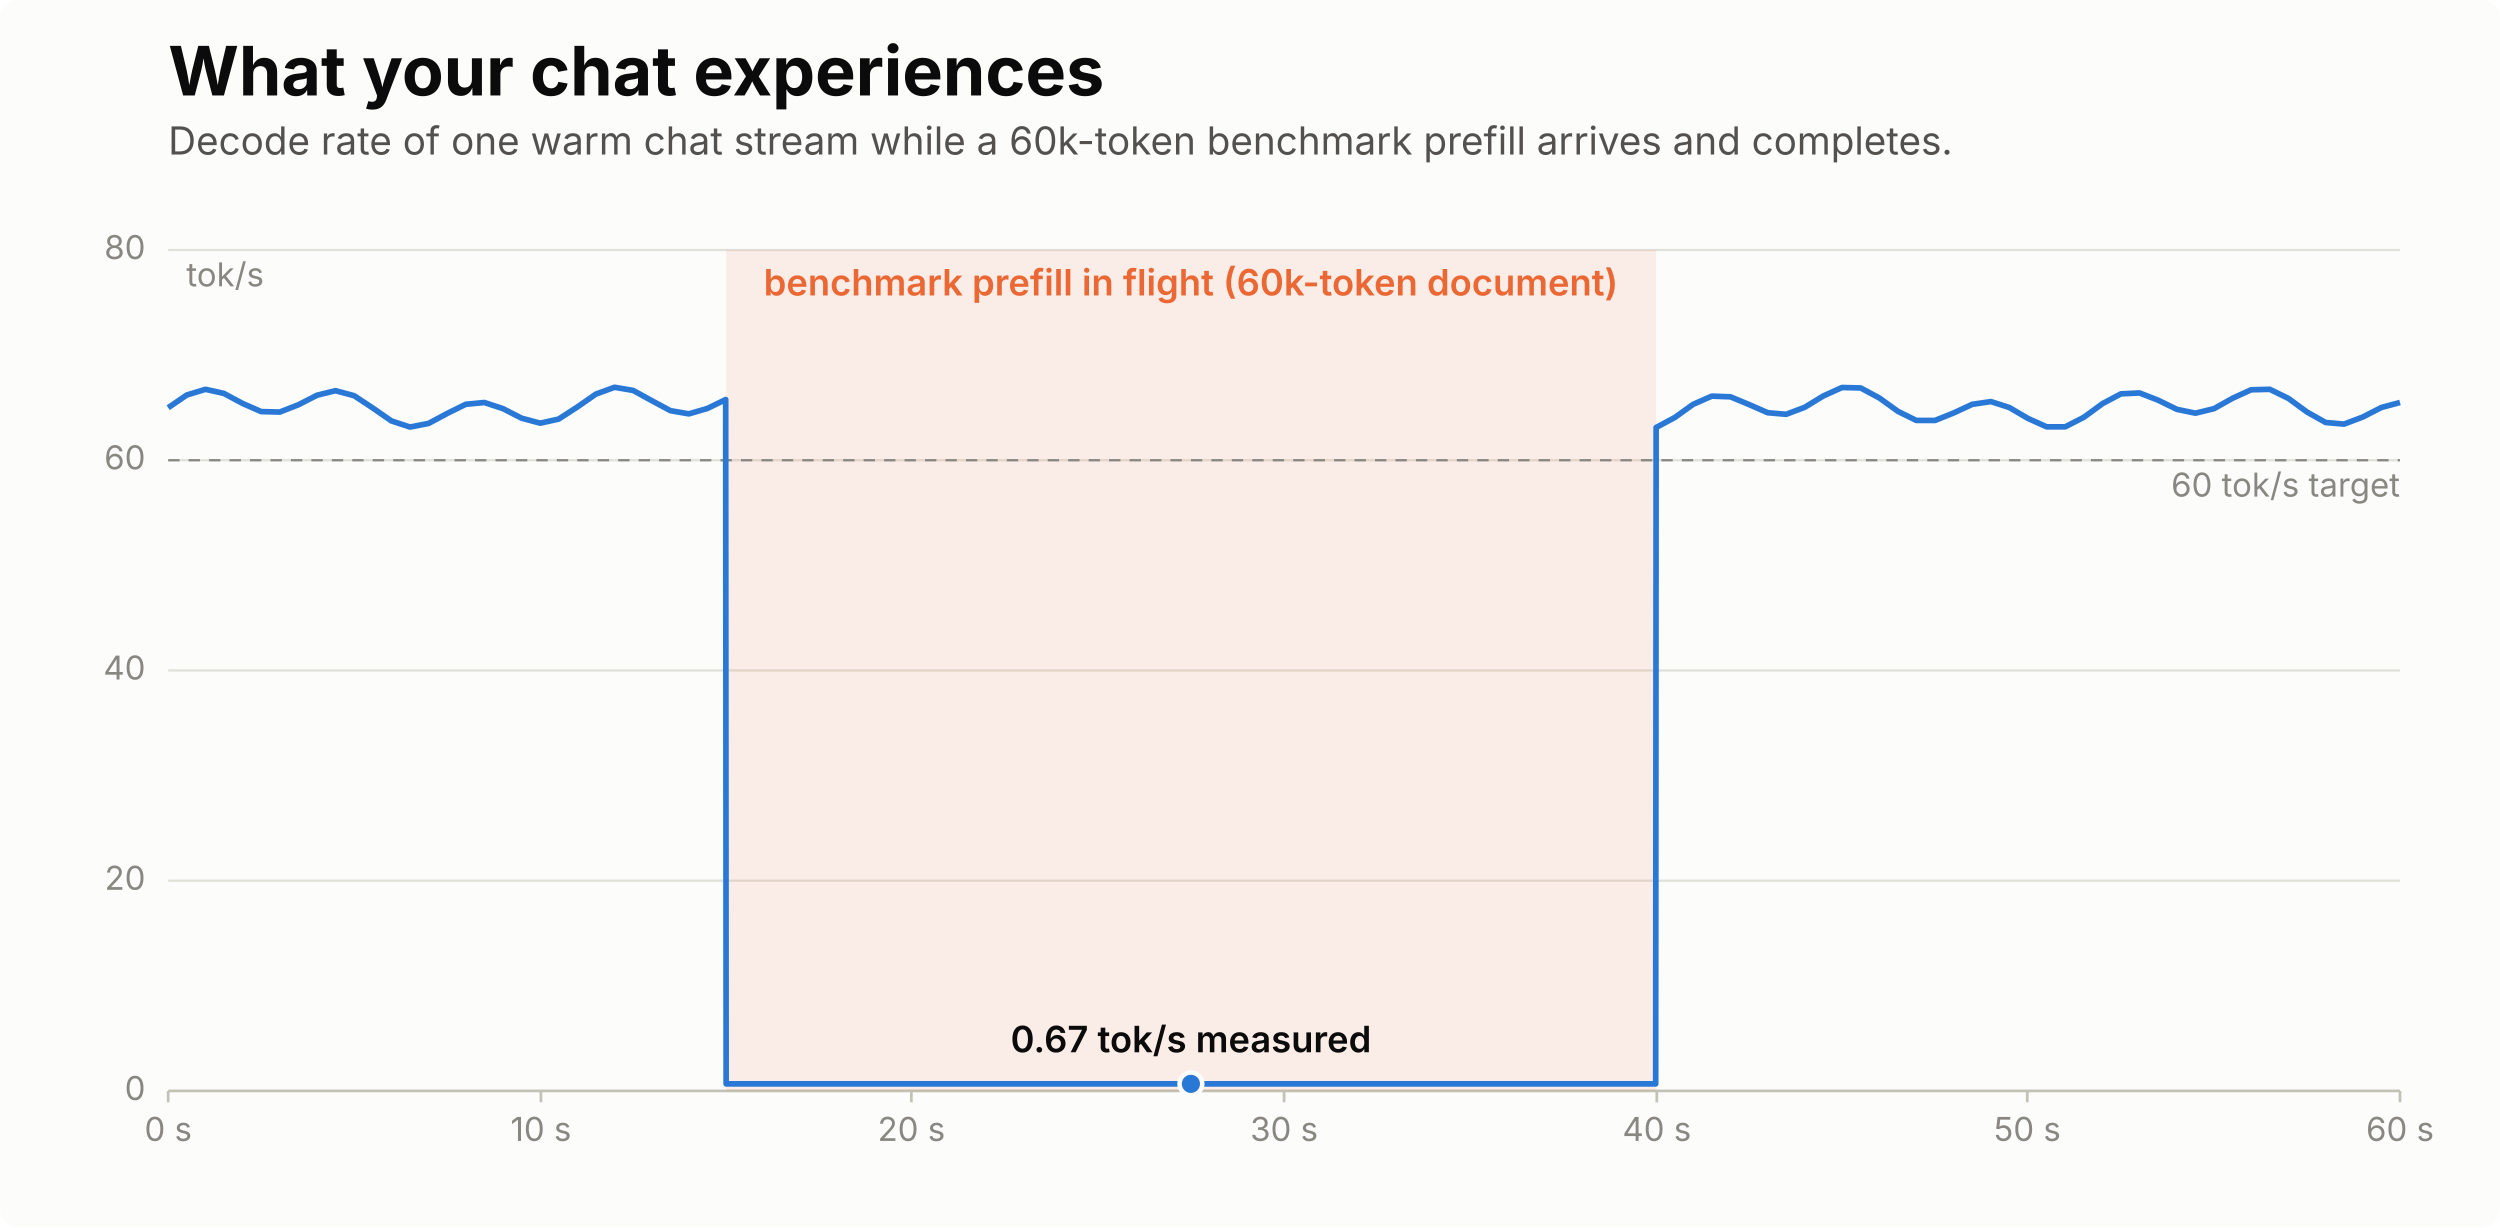
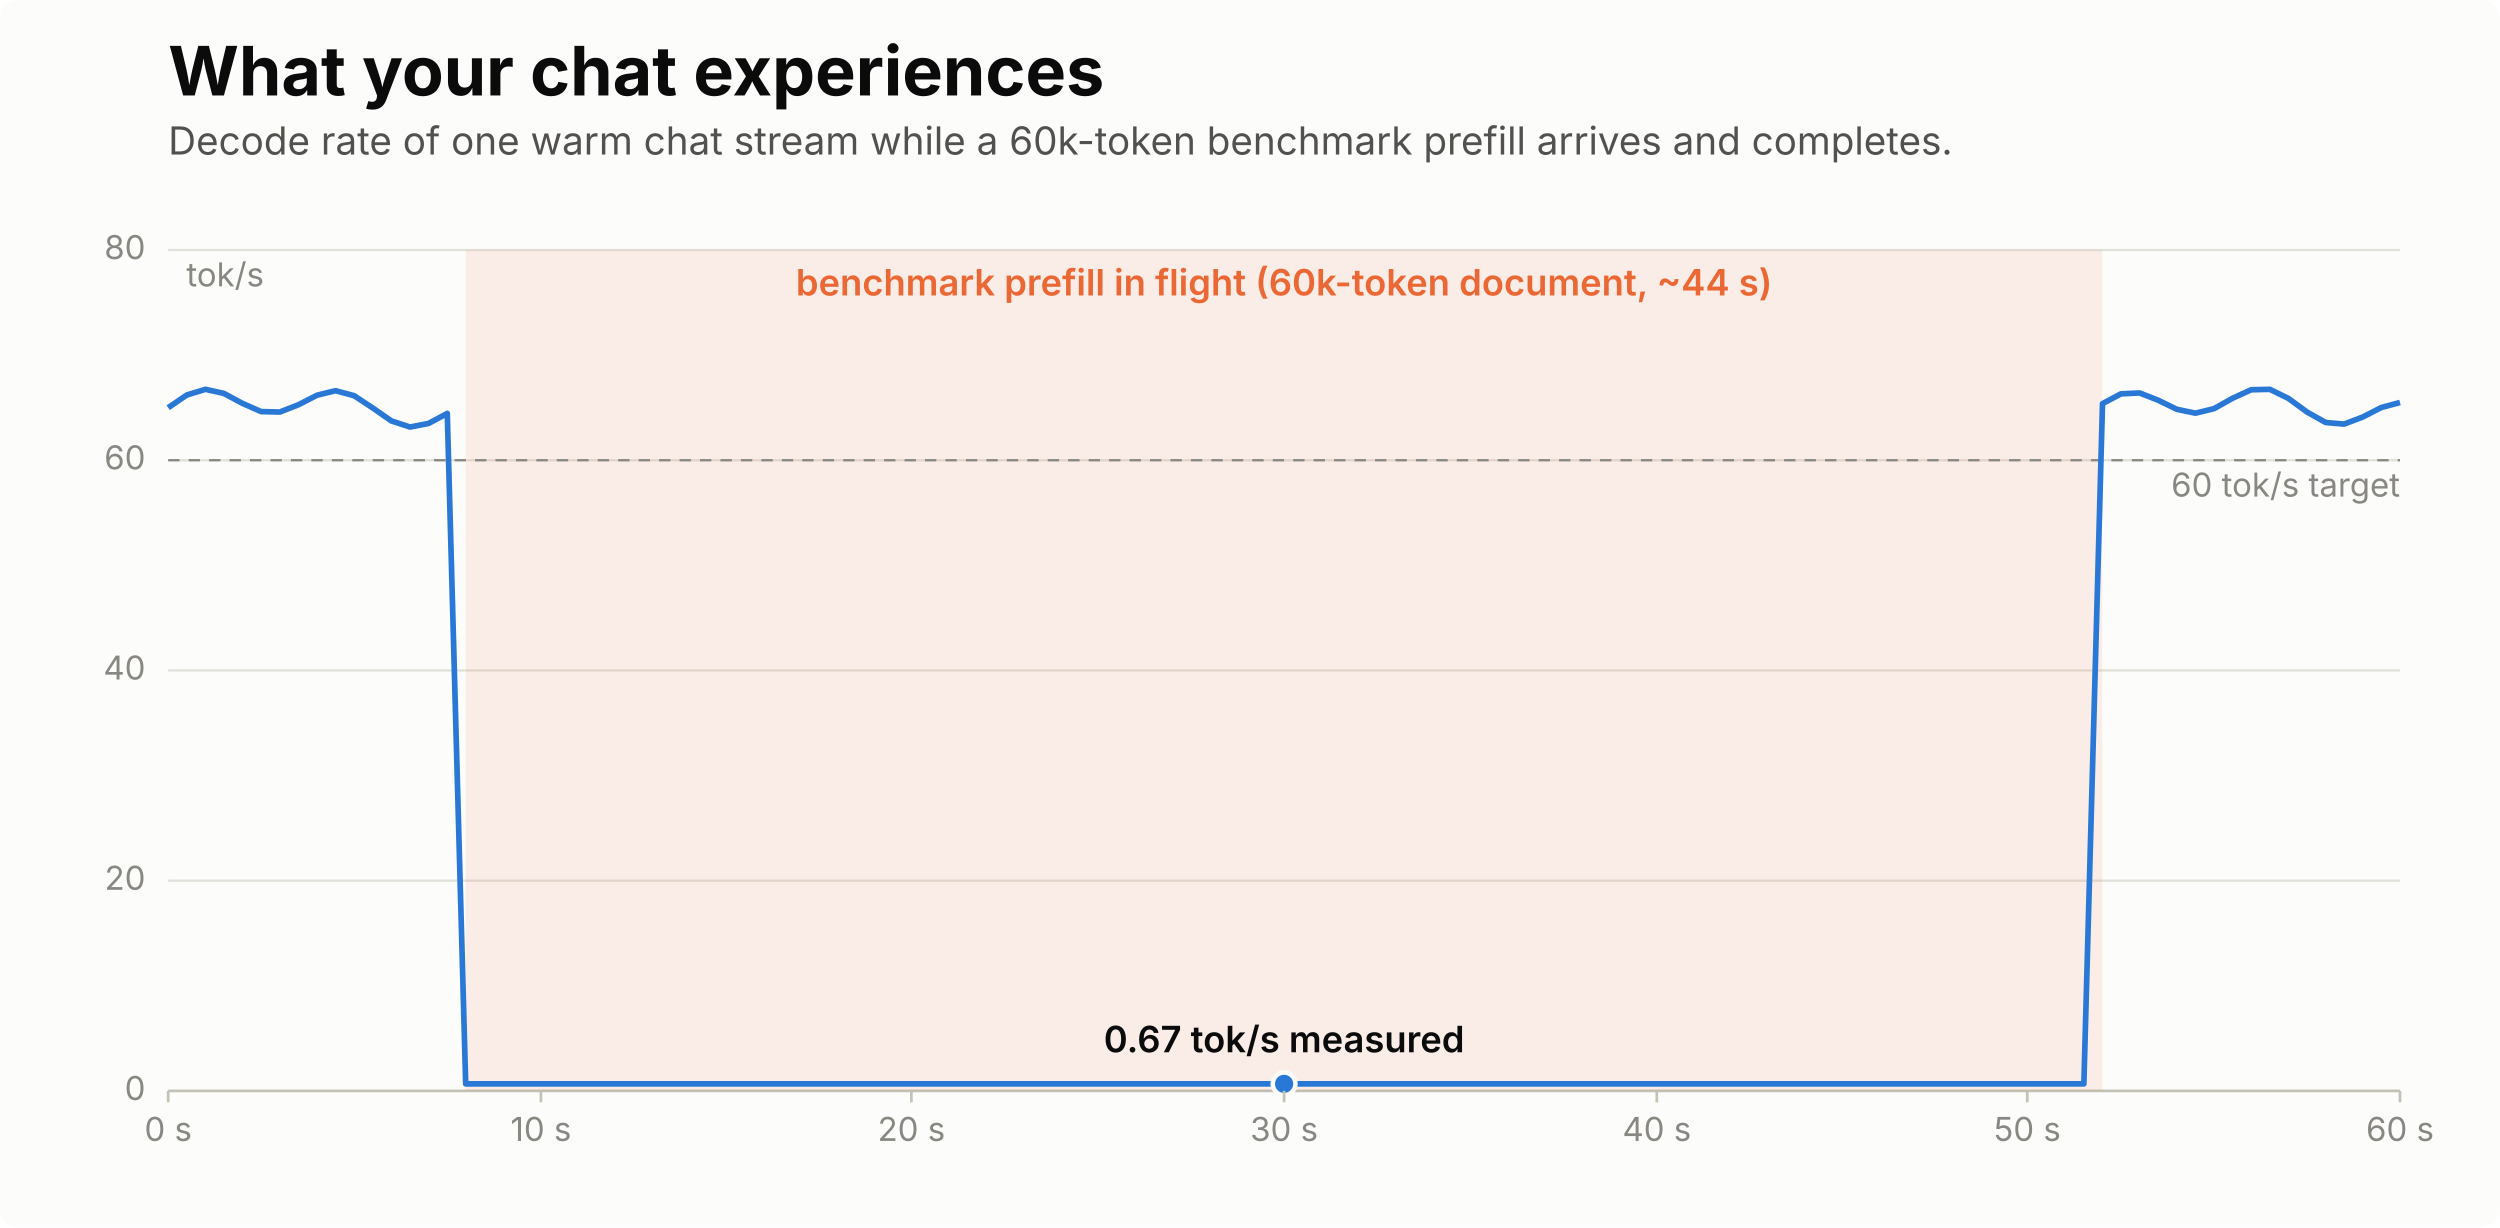
<svg xmlns="http://www.w3.org/2000/svg" width="1100" height="540" viewBox="0 0 1100 540">
  <rect width="100%" height="100%" fill="#fcfcfb" rx="8" />
  <style>
text { font-family: -apple-system, BlinkMacSystemFont, "Segoe UI", sans-serif; fill: #52514e; font-size: 16px; }
.title { font-size: 30px; font-weight: 700; fill: #0b0b0b; }
.subtitle { font-size: 17px; fill: #52514e; }
.lab { fill: #0b0b0b; font-weight: 600; }
.tick { font-size: 14.5px; fill: #898781; }
.onmark { font-weight: 600; font-size: 15px; }
.axis { stroke: #c3c2b7; stroke-width: 1.2; }
.grid { stroke: #e1e0d9; stroke-width: 1; }
.leader { stroke: #898781; stroke-width: 1; }
</style>
  <text class="title" x="74" y="42">What your chat experiences</text>
  <text class="subtitle" x="74" y="68">Decode rate of one warm chat stream while a 60k-token benchmark prefill arrives and completes.</text>
  <line class="axis" x1="74" y1="480.0" x2="1056" y2="480.0" />
  <text class="tick" x="64" y="484.0" text-anchor="end">0</text>
  <line class="grid" x1="74" y1="387.5" x2="1056" y2="387.5" />
  <text class="tick" x="64" y="391.5" text-anchor="end">20</text>
  <line class="grid" x1="74" y1="295.0" x2="1056" y2="295.0" />
  <text class="tick" x="64" y="299.0" text-anchor="end">40</text>
  <line class="grid" x1="74" y1="202.5" x2="1056" y2="202.5" />
  <text class="tick" x="64" y="206.5" text-anchor="end">60</text>
  <line class="grid" x1="74" y1="110.0" x2="1056" y2="110.0" />
  <text class="tick" x="64" y="114.0" text-anchor="end">80</text>
  <text class="tick" x="82" y="126">tok/s</text>
-   <rect x="319.5" y="110" width="409.2" height="370" fill="rgba(235,104,52,0.10)" />
-   <text class="lab" x="524" y="130" text-anchor="middle" style="fill:#eb6834">benchmark prefill in flight (60k-token document)</text>
+   <rect x="204.9" y="110" width="720.1" height="370" fill="rgba(235,104,52,0.10)" />
+   <text class="lab" x="565" y="130" text-anchor="middle" style="fill:#eb6834">benchmark prefill in flight (60k-token document, ~44 s)</text>
  <line x1="74" y1="202.5" x2="1056" y2="202.5" stroke="#898781" stroke-width="1" stroke-dasharray="5 4" />
  <text class="tick" x="1056" y="218.5" text-anchor="end">60 tok/s target</text>
-   <path d="M74.0 179.4 L82.2 173.8 L90.4 171.3 L98.5 173.1 L106.7 177.5 L114.9 181.1 L123.1 181.3 L131.3 178.1 L139.5 173.9 L147.6 171.9 L155.8 174.1 L164.0 179.5 L172.2 185.2 L180.4 187.9 L188.6 186.3 L196.8 181.9 L204.9 177.9 L213.1 177.1 L221.3 179.8 L229.5 184.0 L237.7 186.2 L245.8 184.4 L254.0 179.1 L262.2 173.4 L270.4 170.4 L278.6 171.8 L286.8 176.3 L295.0 180.7 L303.1 182.1 L311.3 179.7 L319.3 175.8 L319.5 476.9 L327.7 476.9 L335.9 476.9 L344.1 476.9 L352.2 476.9 L360.4 476.9 L368.6 476.9 L376.8 476.9 L385.0 476.9 L393.2 476.9 L401.3 476.9 L409.5 476.9 L417.7 476.9 L425.9 476.9 L434.1 476.9 L442.2 476.9 L450.4 476.9 L458.6 476.9 L466.8 476.9 L475.0 476.9 L483.2 476.9 L491.3 476.9 L499.5 476.9 L507.7 476.9 L515.9 476.9 L524.1 476.9 L532.3 476.9 L540.5 476.9 L548.6 476.9 L556.8 476.9 L565.0 476.9 L573.2 476.9 L581.4 476.9 L589.6 476.9 L597.7 476.9 L605.9 476.9 L614.1 476.9 L622.3 476.9 L630.5 476.9 L638.6 476.9 L646.8 476.9 L655.0 476.9 L663.2 476.9 L671.4 476.9 L679.6 476.9 L687.8 476.9 L695.9 476.9 L704.1 476.9 L712.3 476.9 L720.5 476.9 L728.5 476.9 L728.7 188.1 L736.9 183.7 L745.0 177.9 L753.2 174.3 L761.4 174.6 L769.6 178.0 L777.8 181.6 L785.9 182.3 L794.1 179.2 L802.3 174.2 L810.5 170.5 L818.7 170.7 L826.9 175.1 L835.1 181.0 L843.2 185.0 L851.4 185.0 L859.6 181.7 L867.8 177.9 L876.0 176.7 L884.1 179.3 L892.3 184.1 L900.5 187.8 L908.7 187.8 L916.9 183.6 L925.1 177.6 L933.2 173.3 L941.4 172.9 L949.6 176.1 L957.8 180.1 L966.0 181.8 L974.2 179.8 L982.4 175.2 L990.5 171.5 L998.7 171.3 L1006.9 175.3 L1015.1 181.3 L1023.3 185.9 L1031.4 186.6 L1039.6 183.5 L1047.8 179.3 L1056.0 177.1" fill="none" stroke="#2a78d6" stroke-width="2.5" stroke-linejoin="round" />
-   <circle cx="524" cy="476.9" r="5" fill="#2a78d6" stroke="#fcfcfb" stroke-width="2" />
-   <text class="lab" x="524" y="463" text-anchor="middle">0.67 tok/s measured</text>
+   <path d="M74.0 179.4 L82.2 173.8 L90.4 171.3 L98.5 173.1 L106.7 177.5 L114.9 181.1 L123.1 181.3 L131.3 178.1 L139.5 173.9 L147.6 171.9 L155.8 174.1 L164.0 179.5 L172.2 185.2 L180.4 187.9 L188.6 186.3 L196.8 181.9 L204.9 476.9 L213.1 476.9 L221.3 476.9 L229.5 476.9 L237.7 476.9 L245.8 476.9 L254.0 476.9 L262.2 476.9 L270.4 476.9 L278.6 476.9 L286.8 476.9 L295.0 476.9 L303.1 476.9 L311.3 476.9 L319.3 476.9 L319.5 476.9 L327.7 476.9 L335.9 476.9 L344.1 476.9 L352.2 476.9 L360.4 476.9 L368.6 476.9 L376.8 476.9 L385.0 476.9 L393.2 476.9 L401.3 476.9 L409.5 476.9 L417.7 476.9 L425.9 476.9 L434.1 476.9 L442.2 476.9 L450.4 476.9 L458.6 476.9 L466.8 476.9 L475.0 476.9 L483.2 476.9 L491.3 476.9 L499.5 476.9 L507.7 476.9 L515.9 476.9 L524.1 476.9 L532.3 476.9 L540.5 476.9 L548.6 476.9 L556.8 476.9 L565.0 476.9 L573.2 476.9 L581.4 476.9 L589.6 476.9 L597.7 476.9 L605.9 476.9 L614.1 476.9 L622.3 476.9 L630.5 476.9 L638.6 476.9 L646.8 476.9 L655.0 476.9 L663.2 476.9 L671.4 476.9 L679.6 476.9 L687.8 476.9 L695.9 476.9 L704.1 476.9 L712.3 476.9 L720.5 476.9 L728.5 476.9 L728.7 476.9 L736.9 476.9 L745.0 476.9 L753.2 476.9 L761.4 476.9 L769.6 476.9 L777.8 476.9 L785.9 476.9 L794.1 476.9 L802.3 476.9 L810.5 476.9 L818.7 476.9 L826.9 476.9 L835.1 476.9 L843.2 476.9 L851.4 476.9 L859.6 476.9 L867.8 476.9 L876.0 476.9 L884.1 476.9 L892.3 476.9 L900.5 476.9 L908.7 476.9 L916.9 476.9 L925.1 177.6 L933.2 173.3 L941.4 172.9 L949.6 176.1 L957.8 180.1 L966.0 181.8 L974.2 179.8 L982.4 175.2 L990.5 171.5 L998.7 171.3 L1006.9 175.3 L1015.1 181.3 L1023.3 185.9 L1031.4 186.6 L1039.6 183.5 L1047.8 179.3 L1056.0 177.1" fill="none" stroke="#2a78d6" stroke-width="2.5" stroke-linejoin="round" />
+   <circle cx="565" cy="476.9" r="5" fill="#2a78d6" stroke="#fcfcfb" stroke-width="2" />
+   <text class="lab" x="565" y="463" text-anchor="middle">0.67 tok/s measured</text>
  <line class="axis" x1="74" y1="480" x2="74" y2="485" />
  <text class="tick" x="74" y="502" text-anchor="middle">0 s</text>
  <line class="axis" x1="238" y1="480" x2="238" y2="485" />
  <text class="tick" x="238" y="502" text-anchor="middle">10 s</text>
  <line class="axis" x1="401" y1="480" x2="401" y2="485" />
  <text class="tick" x="401" y="502" text-anchor="middle">20 s</text>
  <line class="axis" x1="565" y1="480" x2="565" y2="485" />
  <text class="tick" x="565" y="502" text-anchor="middle">30 s</text>
  <line class="axis" x1="729" y1="480" x2="729" y2="485" />
  <text class="tick" x="729" y="502" text-anchor="middle">40 s</text>
  <line class="axis" x1="892" y1="480" x2="892" y2="485" />
  <text class="tick" x="892" y="502" text-anchor="middle">50 s</text>
  <line class="axis" x1="1056" y1="480" x2="1056" y2="485" />
  <text class="tick" x="1056" y="502" text-anchor="middle">60 s</text>
</svg>
